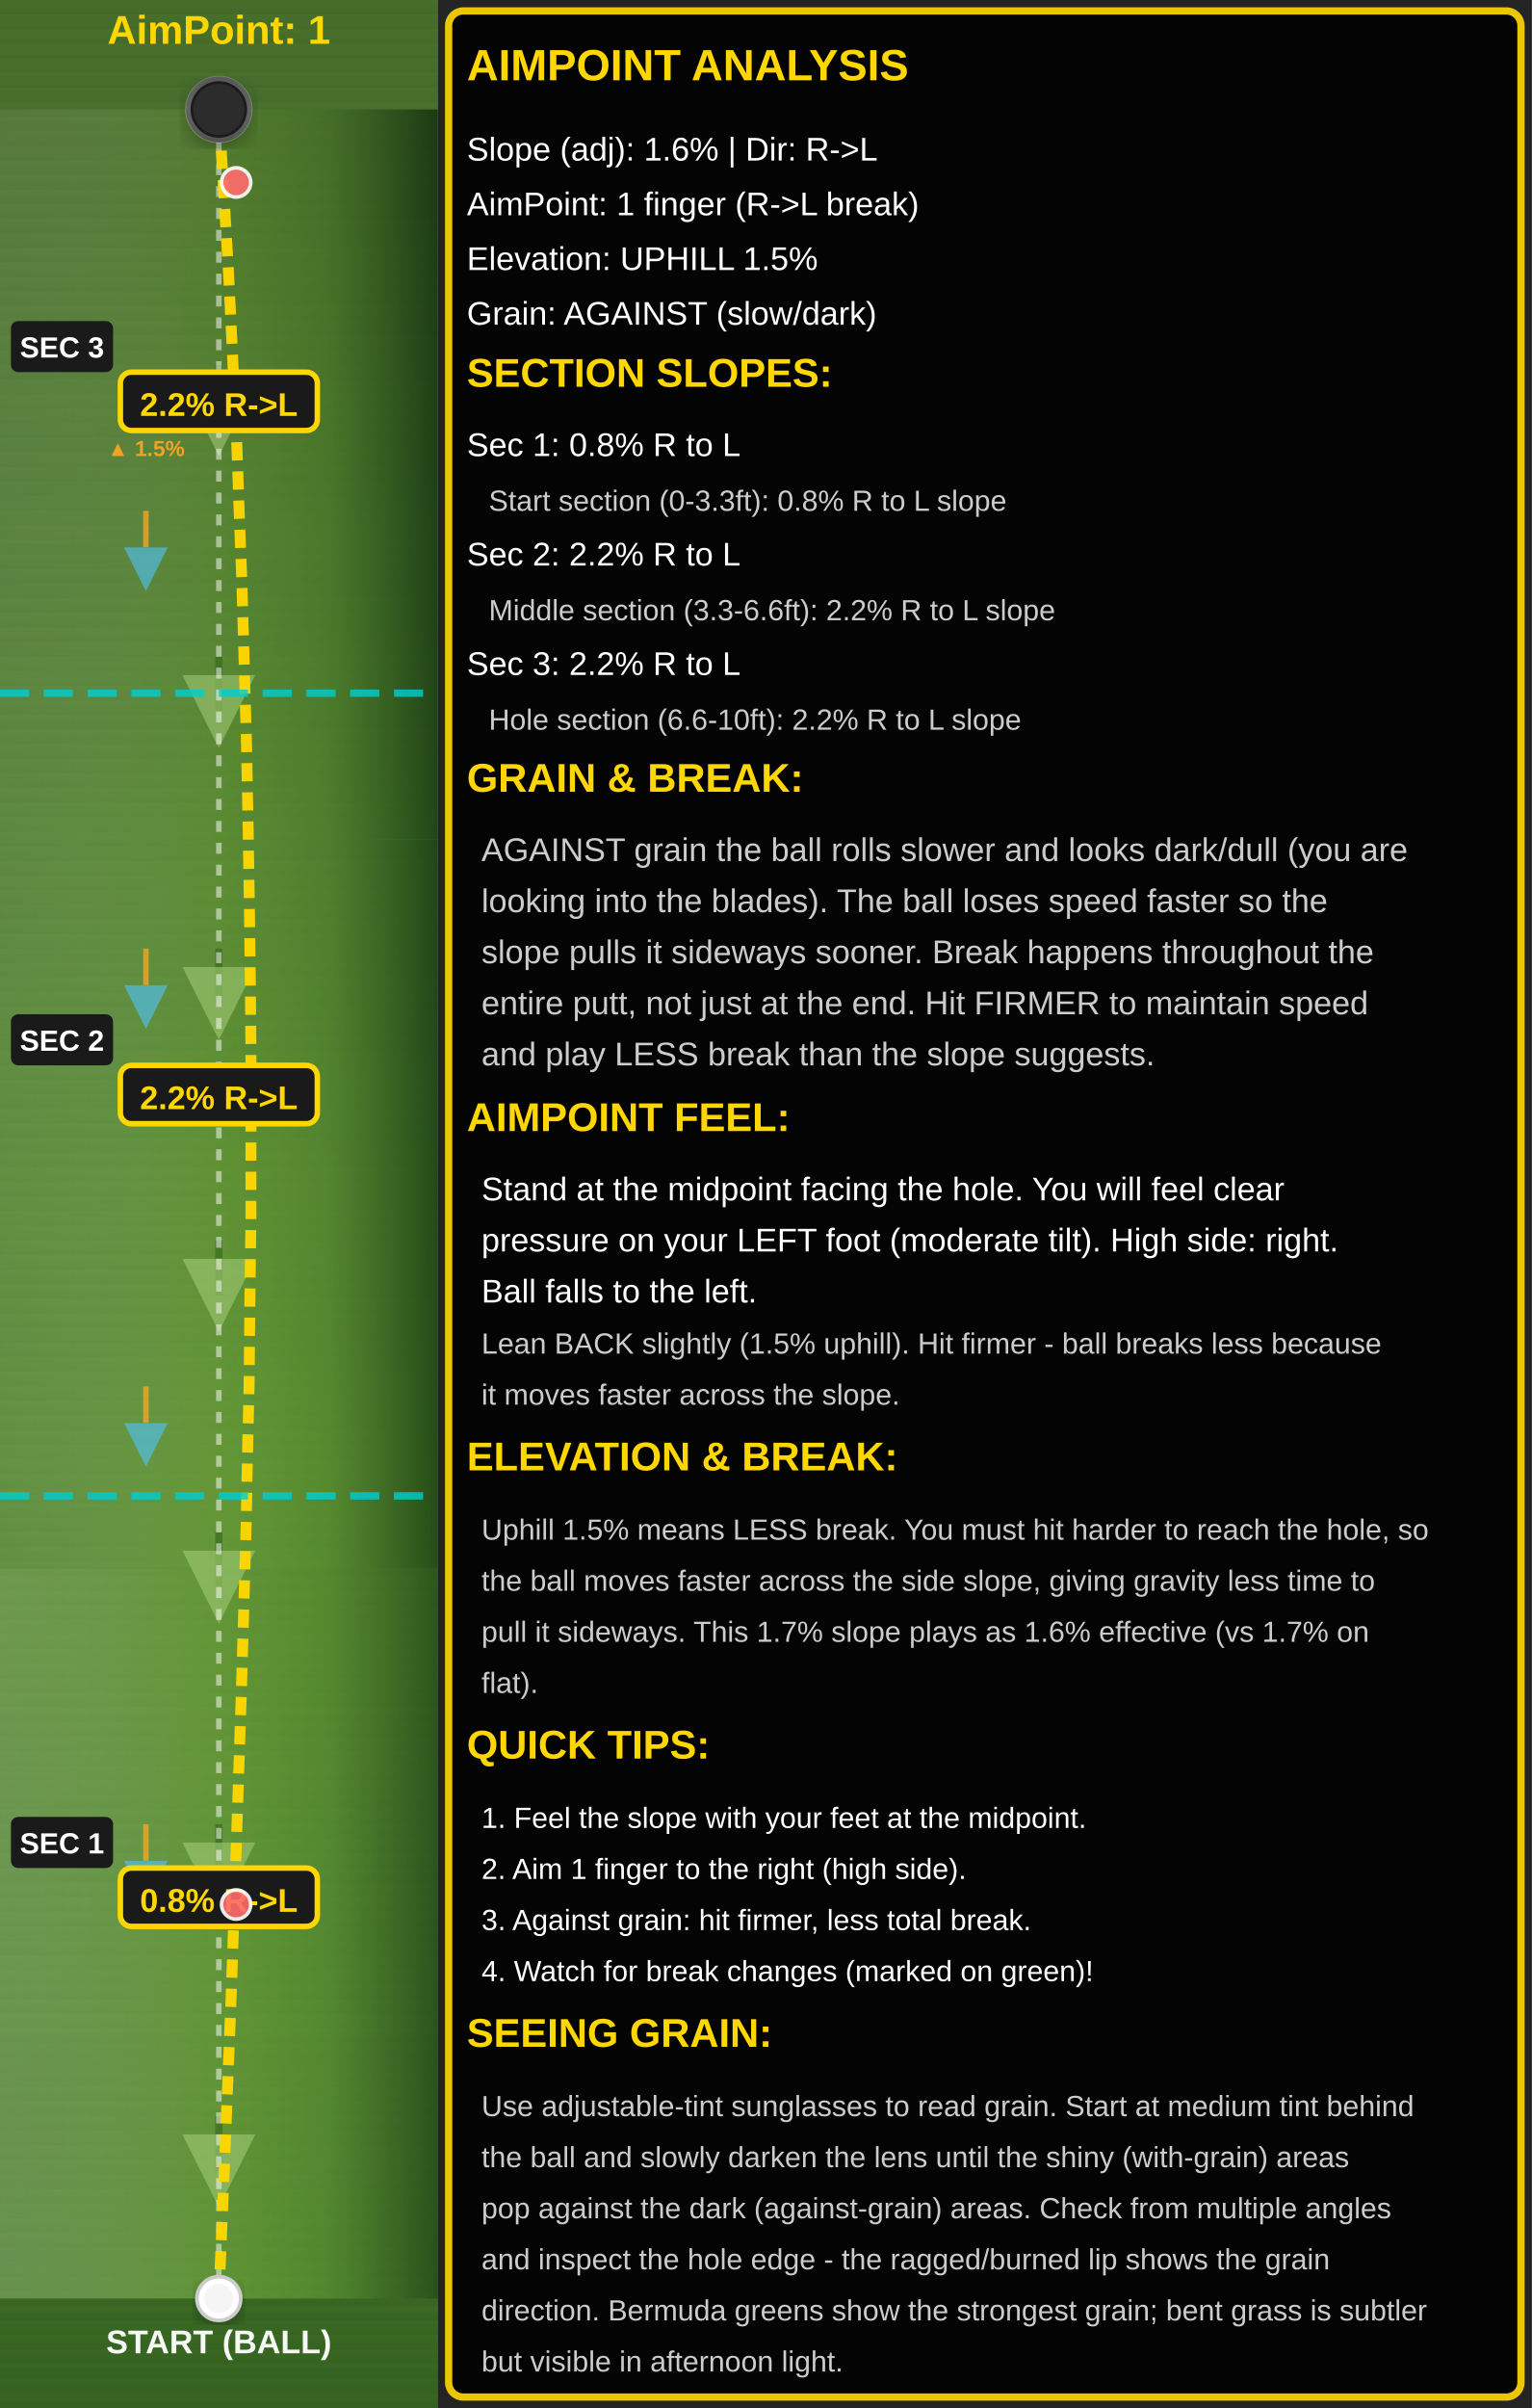
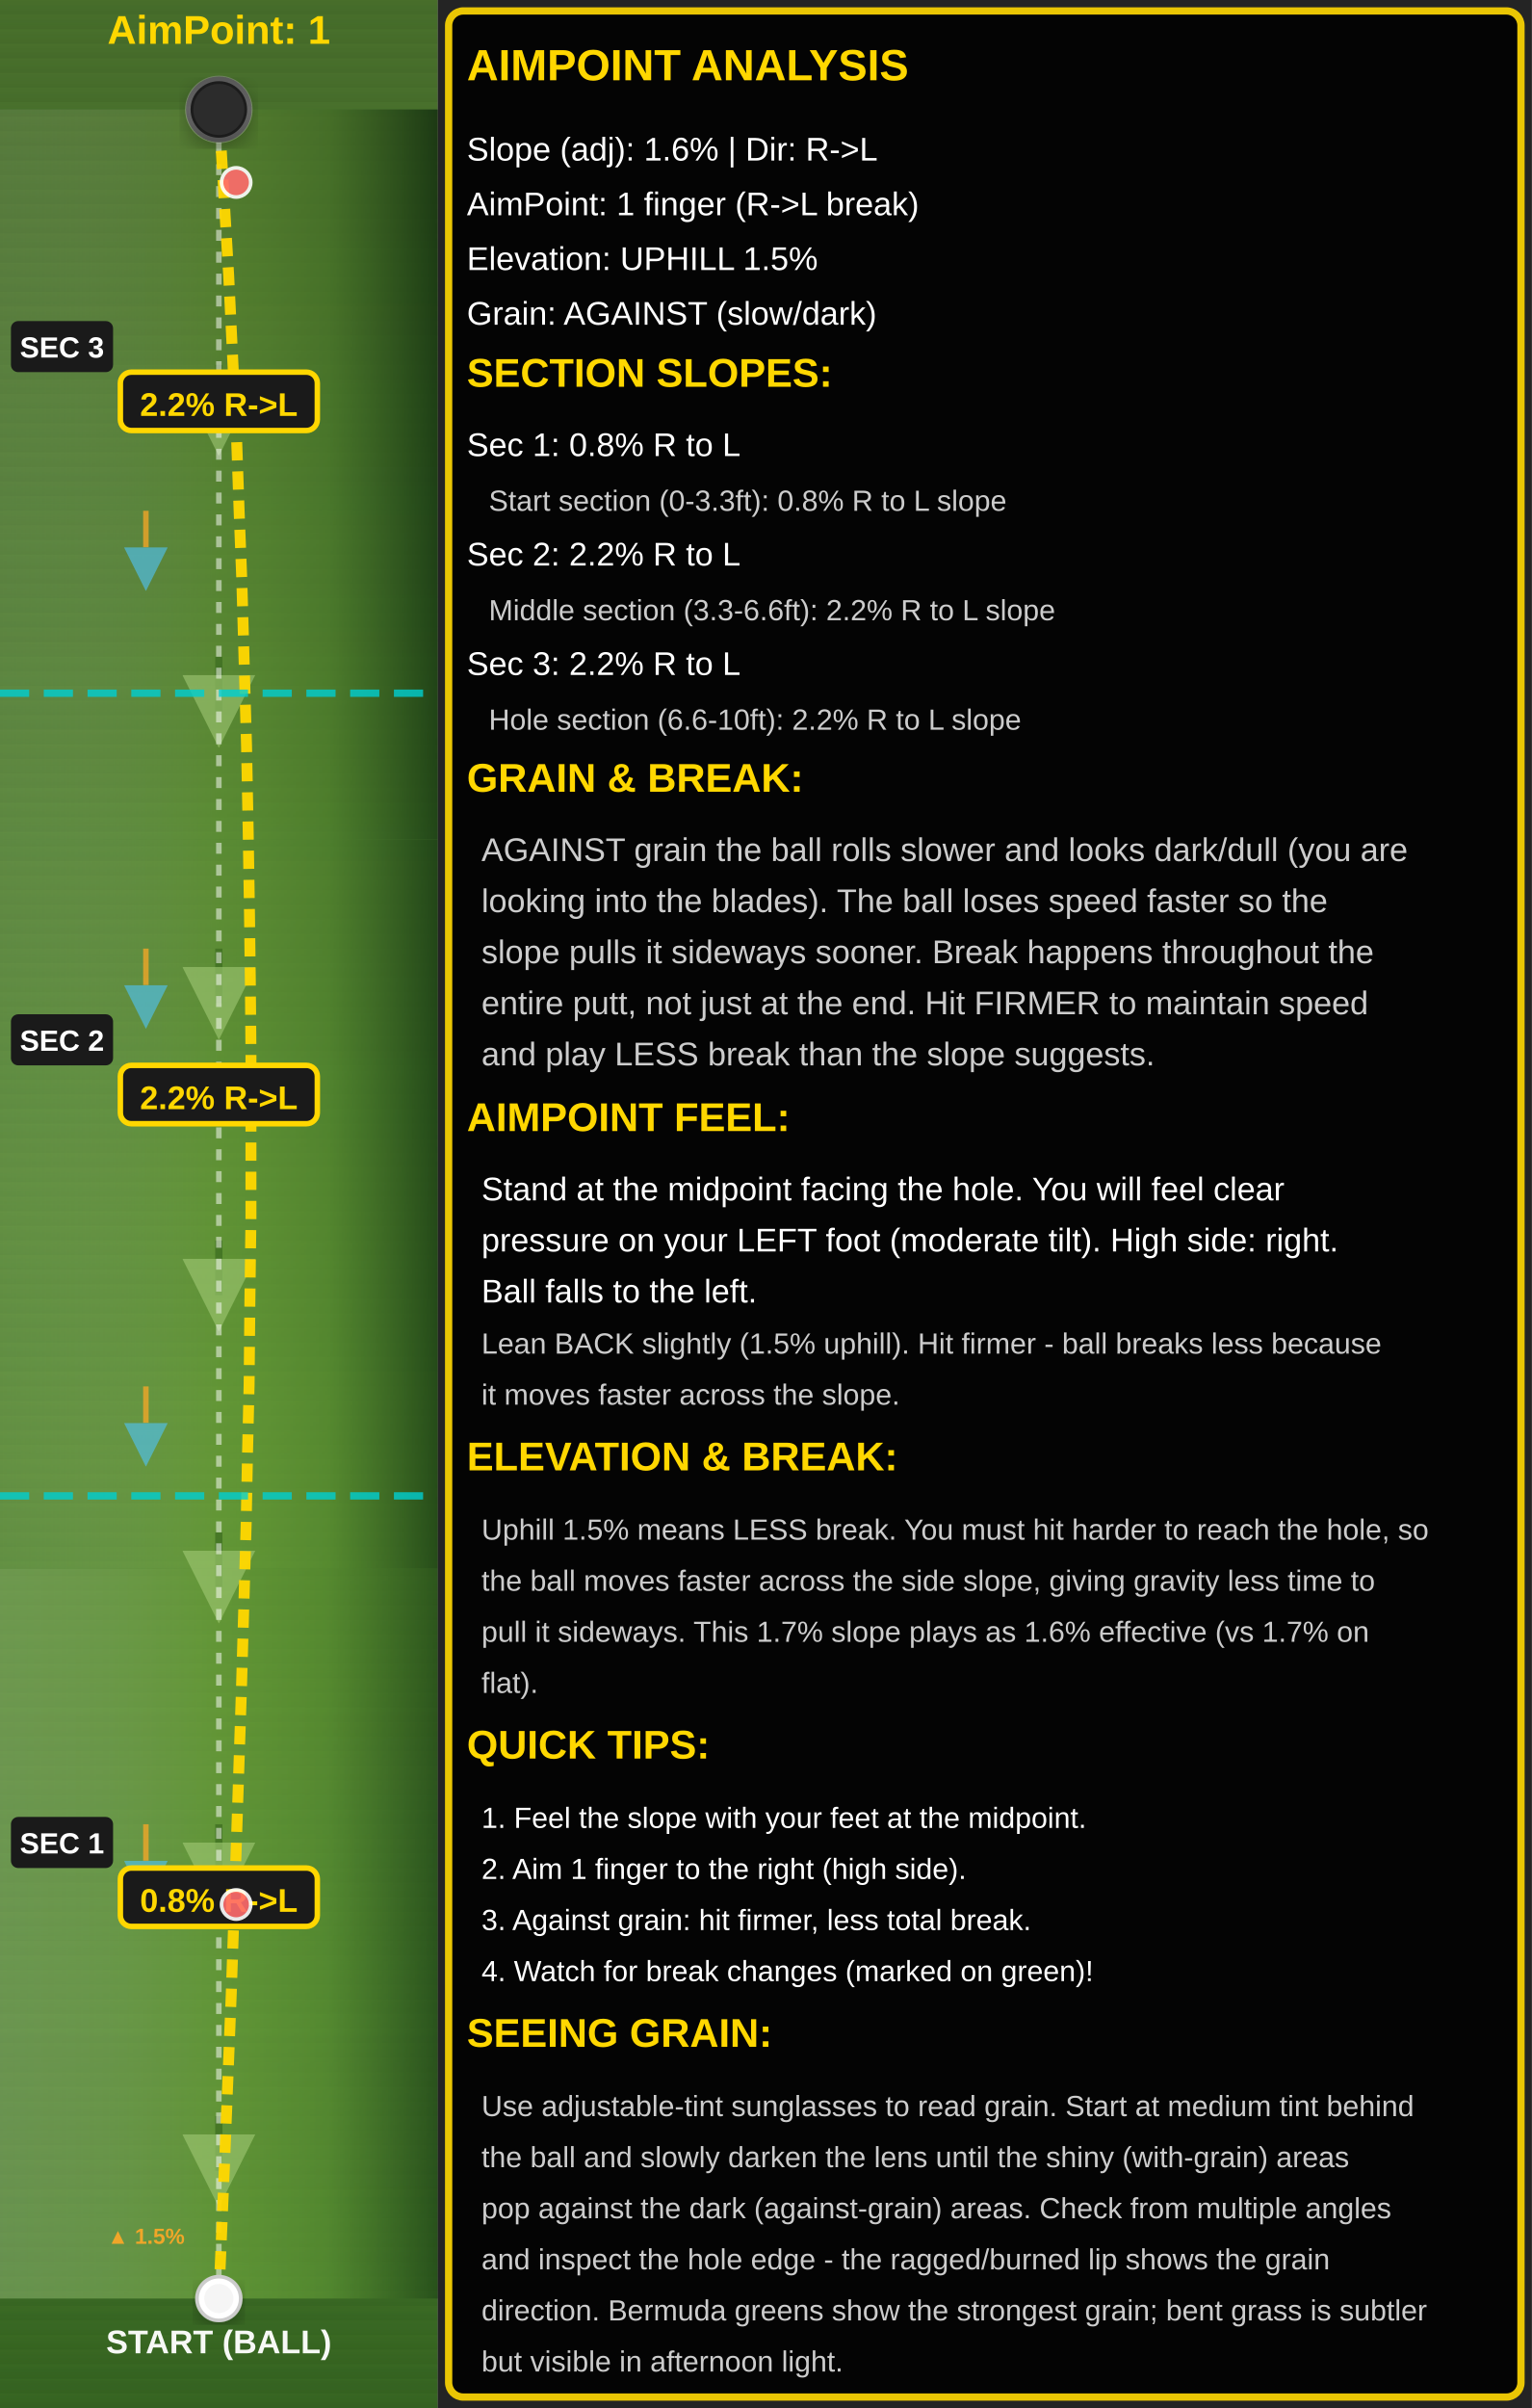
<svg xmlns="http://www.w3.org/2000/svg" width="420" height="660">
  <defs>
    <linearGradient id="baseGreen" x1="0%" y1="0%" x2="0%" y2="100%">
      <stop offset="0%" style="stop-color:#689F38;stop-opacity:1" />
      <stop offset="50%" style="stop-color:#558B2F;stop-opacity:1" />
      <stop offset="100%" style="stop-color:#4A7C27;stop-opacity:1" />
    </linearGradient>
    <linearGradient id="grainGradient" x1="0%" y1="0%" x2="0%" y2="100%">
      <stop offset="0%" style="stop-color:#0D1F0A;stop-opacity:0.7" />
      <stop offset="30%" style="stop-color:#1B3D14;stop-opacity:0.6" />
      <stop offset="60%" style="stop-color:#2E5A1F;stop-opacity:0.45" />
      <stop offset="100%" style="stop-color:#3E7B2F;stop-opacity:0.3" />
    </linearGradient>
    <linearGradient id="elevationGradient" x1="0%" y1="0%" x2="0%" y2="100%">
      <stop offset="0%" style="stop-color:#AED581;stop-opacity:0.22" />
      <stop offset="50%" style="stop-color:#689F38;stop-opacity:0.49" />
      <stop offset="100%" style="stop-color:#1B3D14;stop-opacity:0.75" />
    </linearGradient>
    <linearGradient id="breakGradientSec1" x1="0%" y1="0%" x2="100%" y2="0%">
      <stop offset="0%" style="stop-color:#C5E1A5;stop-opacity:0.41" />
      <stop offset="25%" style="stop-color:#AED581;stop-opacity:0.472" />
      <stop offset="50%" style="stop-color:#8BC34A;stop-opacity:0.565" />
      <stop offset="75%" style="stop-color:#689F38;stop-opacity:0.642" />
      <stop offset="100%" style="stop-color:#1B3D14;stop-opacity:0.72" />
    </linearGradient>
    <linearGradient id="breakGradientSec2" x1="0%" y1="0%" x2="100%" y2="0%">
      <stop offset="0%" style="stop-color:#C5E1A5;stop-opacity:0.284" />
      <stop offset="25%" style="stop-color:#AED581;stop-opacity:0.405" />
      <stop offset="50%" style="stop-color:#8BC34A;stop-opacity:0.586" />
      <stop offset="75%" style="stop-color:#689F38;stop-opacity:0.737" />
      <stop offset="100%" style="stop-color:#1B3D14;stop-opacity:0.888" />
    </linearGradient>
    <linearGradient id="breakGradientSec3" x1="0%" y1="0%" x2="100%" y2="0%">
      <stop offset="0%" style="stop-color:#C5E1A5;stop-opacity:0.284" />
      <stop offset="25%" style="stop-color:#AED581;stop-opacity:0.405" />
      <stop offset="50%" style="stop-color:#8BC34A;stop-opacity:0.586" />
      <stop offset="75%" style="stop-color:#689F38;stop-opacity:0.737" />
      <stop offset="100%" style="stop-color:#1B3D14;stop-opacity:0.888" />
    </linearGradient>
    <linearGradient id="holeGrainGradient" x1="50%" y1="0%" x2="50%" y2="100%">
      <stop offset="0%" style="stop-color:#999999;stop-opacity:0.6" />
      <stop offset="50%" style="stop-color:#CCCCCC;stop-opacity:0.5" />
      <stop offset="100%" style="stop-color:#FFFFFF;stop-opacity:0.3" />
    </linearGradient>
    <filter id="shadow">
      <feDropShadow dx="0" dy="2" stdDeviation="3" flood-opacity="0.3" />
    </filter>
    <marker id="arrowhead-grain" markerWidth="10" markerHeight="10" refX="5" refY="5" orient="auto">
      <polygon points="0,0 10,5 0,10" fill="#AED581" opacity="0.7" />
    </marker>
    <marker id="arrowhead-elev-up" markerWidth="8" markerHeight="8" refX="4" refY="8" orient="0">
      <polygon points="4,0 8,8 0,8" fill="#FFA726" opacity="0.85" />
    </marker>
    <marker id="arrowhead-elev-down" markerWidth="8" markerHeight="8" refX="4" refY="0" orient="0">
      <polygon points="0,0 8,0 4,8" fill="#4FC3F7" opacity="0.85" />
    </marker>
    <pattern id="grassTexture" x="0" y="0" width="4" height="4" patternUnits="userSpaceOnUse">
      <rect width="4" height="4" fill="url(#baseGreen)" opacity="0.95" />
      <line x1="0" y1="2" x2="4" y2="2" stroke="#5A9B3F" stroke-width="0.5" opacity="0.3" />
    </pattern>
  </defs>
  <rect width="120" height="660" fill="url(#baseGreen)" />
  <rect width="120" height="660" fill="url(#grassTexture)" opacity="0.3" />
  <rect width="120" height="660" fill="url(#elevationGradient)" opacity="0.7" />
  <rect x="0" y="430.0" width="120" height="200.0" fill="url(#breakGradientSec1)" opacity="1.0" />
  <rect x="0" y="230.0" width="120" height="200.0" fill="url(#breakGradientSec2)" opacity="1.0" />
  <rect x="0" y="30" width="120" height="200.0" fill="url(#breakGradientSec3)" opacity="1.0" />
  <rect width="120" height="660" fill="url(#grainGradient)" opacity="0.6" />
  <line x1="60.0" y1="100" x2="60.0" y2="115" stroke="#3A6B1F" stroke-width="2" opacity="0.7" marker-end="url(#arrowhead-grain)" />
  <line x1="60.0" y1="180" x2="60.0" y2="195" stroke="#3A6B1F" stroke-width="2" opacity="0.7" marker-end="url(#arrowhead-grain)" />
  <line x1="60.0" y1="260" x2="60.0" y2="275" stroke="#3A6B1F" stroke-width="2" opacity="0.7" marker-end="url(#arrowhead-grain)" />
  <line x1="60.0" y1="340" x2="60.0" y2="355" stroke="#3A6B1F" stroke-width="2" opacity="0.7" marker-end="url(#arrowhead-grain)" />
  <line x1="60.0" y1="420" x2="60.0" y2="435" stroke="#3A6B1F" stroke-width="2" opacity="0.7" marker-end="url(#arrowhead-grain)" />
  <line x1="60.0" y1="500" x2="60.0" y2="515" stroke="#3A6B1F" stroke-width="2" opacity="0.7" marker-end="url(#arrowhead-grain)" />
  <line x1="60.0" y1="580" x2="60.0" y2="595" stroke="#3A6B1F" stroke-width="2" opacity="0.7" marker-end="url(#arrowhead-grain)" />
  <line x1="40.0" y1="140" x2="40.0" y2="150" stroke="#FFA726" stroke-width="1.5" opacity="0.72" marker-end="url(#arrowhead-elev-down)" />
  <line x1="40.0" y1="260" x2="40.0" y2="270" stroke="#FFA726" stroke-width="1.5" opacity="0.72" marker-end="url(#arrowhead-elev-down)" />
  <line x1="40.0" y1="380" x2="40.0" y2="390" stroke="#FFA726" stroke-width="1.5" opacity="0.72" marker-end="url(#arrowhead-elev-down)" />
  <line x1="40.0" y1="500" x2="40.0" y2="510" stroke="#FFA726" stroke-width="1.5" opacity="0.72" marker-end="url(#arrowhead-elev-down)" />
-   <text x="40.0" y="125" font-family="Arial, sans-serif" font-size="6" fill="#FFA726" text-anchor="middle" font-weight="bold" opacity="0.9">▲ 1.5%</text>
+   <text x="40.0" y="615" font-family="Arial, sans-serif" font-size="6" fill="#FFA726" text-anchor="middle" font-weight="bold" opacity="0.9">▲ 1.5%</text>
  <line x1="60.0" y1="630" x2="60.0" y2="30.0" stroke="#FFFFFF" stroke-width="1.5" stroke-dasharray="3,3" opacity="0.5" />
  <path d="M 60.0 630.0 C 60.5 617.5, 61.1 604.6, 61.6 592.0 C 62.2 577.0, 62.8 561.5, 63.4 546.5 C 63.8 533.9, 64.3 521.0, 64.7 508.5 C 65.2 493.4, 65.7 477.9, 66.2 462.9 C 66.6 447.9, 67.1 432.4, 67.5 417.3 C 67.7 404.8, 68.0 391.9, 68.3 379.4 C 68.4 364.3, 68.6 348.8, 68.8 333.8 C 68.8 318.8, 68.8 303.3, 68.8 288.2 C 68.7 275.7, 68.6 262.8, 68.4 250.3 C 68.2 235.2, 67.9 219.7, 67.6 204.7 C 67.2 189.6, 66.7 174.2, 66.3 159.1 C 65.8 146.6, 65.3 133.7, 64.9 121.1 C 64.2 106.1, 63.4 90.6, 62.7 75.6 C 61.8 60.5, 60.9 45.0, 60.0 30.0" stroke="#FFD700" stroke-width="3" fill="none" stroke-dasharray="5,3" opacity="0.95" />
  <line x1="0" y1="410.0" x2="120" y2="410.0" stroke="#00CED1" stroke-width="2" opacity="0.8" stroke-dasharray="8,4" />
  <line x1="0" y1="190.0" x2="120" y2="190.0" stroke="#00CED1" stroke-width="2" opacity="0.8" stroke-dasharray="8,4" />
  <rect x="3" y="498.0" width="28" height="14" fill="#1A1A1A" rx="2" />
  <text x="17" y="508.0" font-family="Arial, sans-serif" font-size="8" fill="#FFFFFF" text-anchor="middle" font-weight="bold">SEC 1</text>
  <rect x="33.0" y="512.0" width="54" height="16" fill="#1A1A1A" rx="3" stroke="#FFD700" stroke-width="1.5" />
  <text x="60.0" y="524.0" font-family="Arial, sans-serif" font-size="9" fill="#FFD700" text-anchor="middle" font-weight="bold">0.8% R-&gt;L</text>
  <rect x="3" y="278.0" width="28" height="14" fill="#1A1A1A" rx="2" />
  <text x="17" y="288.0" font-family="Arial, sans-serif" font-size="8" fill="#FFFFFF" text-anchor="middle" font-weight="bold">SEC 2</text>
  <rect x="33.0" y="292.0" width="54" height="16" fill="#1A1A1A" rx="3" stroke="#FFD700" stroke-width="1.5" />
  <text x="60.0" y="304.0" font-family="Arial, sans-serif" font-size="9" fill="#FFD700" text-anchor="middle" font-weight="bold">2.2% R-&gt;L</text>
  <rect x="3" y="88.0" width="28" height="14" fill="#1A1A1A" rx="2" />
  <text x="17" y="98.0" font-family="Arial, sans-serif" font-size="8" fill="#FFFFFF" text-anchor="middle" font-weight="bold">SEC 3</text>
  <rect x="33.0" y="102.0" width="54" height="16" fill="#1A1A1A" rx="3" stroke="#FFD700" stroke-width="1.5" />
  <text x="60.0" y="114.0" font-family="Arial, sans-serif" font-size="9" fill="#FFD700" text-anchor="middle" font-weight="bold">2.2% R-&gt;L</text>
  <circle cx="64.739" cy="522" r="4" fill="#FF6B6B" opacity="0.9" stroke="#FFFFFF" stroke-width="1" />
  <circle cx="64.739" cy="50" r="4" fill="#FF6B6B" opacity="0.9" stroke="#FFFFFF" stroke-width="1" />
  <text x="60.0" y="12" font-family="Arial, sans-serif" font-size="11" fill="#FFD700" text-anchor="middle" font-weight="bold">AimPoint: 1</text>
  <circle cx="60.0" cy="30.0" r="9" fill="#1A1A1A" filter="url(#shadow)" />
  <circle cx="60.0" cy="30.0" r="7" fill="#2C2C2C" />
  <circle cx="60.0" cy="30.0" r="8.5" fill="none" stroke="url(#holeGrainGradient)" stroke-width="1.5" opacity="0.8" />
  <circle cx="60.0" cy="630" r="6" fill="#FFFFFF" stroke="#CCCCCC" stroke-width="1" filter="url(#shadow)" />
  <circle cx="60.0" cy="630" r="4" fill="#F5F5F5" />
  <text x="60.0" y="645" font-family="Arial, sans-serif" font-size="9" fill="#FFFFFF" text-anchor="middle" font-weight="bold" opacity="0.95">START (BALL)</text>
  <rect x="120" y="0" width="300" height="660" fill="#1A1A1A" opacity="0.95" />
  <rect x="123" y="3" width="294" height="654" fill="#000000" opacity="0.9" rx="4" stroke="#FFD700" stroke-width="2" />
  <text x="128" y="22" font-family="Arial, sans-serif" font-size="12" fill="#FFD700" font-weight="bold">AIMPOINT ANALYSIS</text>
  <text x="128" y="44" font-family="Arial, sans-serif" font-size="9" fill="#FFFFFF">Slope (adj): 1.6%  |  Dir: R-&gt;L</text>
  <text x="128" y="59" font-family="Arial, sans-serif" font-size="9" fill="#FFFFFF">AimPoint: 1 finger (R-&gt;L break)</text>
  <text x="128" y="74" font-family="Arial, sans-serif" font-size="9" fill="#FFFFFF">Elevation: UPHILL 1.5%</text>
  <text x="128" y="89" font-family="Arial, sans-serif" font-size="9" fill="#FFFFFF">Grain: AGAINST (slow/dark)</text>
  <text x="128" y="106" font-family="Arial, sans-serif" font-size="11" fill="#FFD700" font-weight="bold">SECTION SLOPES:</text>
  <text x="128" y="125" font-family="Arial, sans-serif" font-size="9" fill="#FFFFFF">Sec 1: 0.8% R to L</text>
  <text x="134" y="140" font-family="Arial, sans-serif" font-size="8" fill="#CCCCCC">Start section (0-3.3ft): 0.8% R to L slope</text>
  <text x="128" y="155" font-family="Arial, sans-serif" font-size="9" fill="#FFFFFF">Sec 2: 2.2% R to L</text>
  <text x="134" y="170" font-family="Arial, sans-serif" font-size="8" fill="#CCCCCC">Middle section (3.3-6.6ft): 2.2% R to L slope</text>
  <text x="128" y="185" font-family="Arial, sans-serif" font-size="9" fill="#FFFFFF">Sec 3: 2.2% R to L</text>
  <text x="134" y="200" font-family="Arial, sans-serif" font-size="8" fill="#CCCCCC">Hole section (6.6-10ft): 2.2% R to L slope</text>
  <text x="128" y="217" font-family="Arial, sans-serif" font-size="11" fill="#FFD700" font-weight="bold">GRAIN &amp; BREAK:</text>
  <text x="132" y="236" font-family="Arial, sans-serif" font-size="9" fill="#CCCCCC">AGAINST grain the ball rolls slower and looks dark/dull (you are</text>
  <text x="132" y="250" font-family="Arial, sans-serif" font-size="9" fill="#CCCCCC">looking into the blades). The ball loses speed faster so the</text>
  <text x="132" y="264" font-family="Arial, sans-serif" font-size="9" fill="#CCCCCC">slope pulls it sideways sooner. Break happens throughout the</text>
  <text x="132" y="278" font-family="Arial, sans-serif" font-size="9" fill="#CCCCCC">entire putt, not just at the end. Hit FIRMER to maintain speed</text>
  <text x="132" y="292" font-family="Arial, sans-serif" font-size="9" fill="#CCCCCC">and play LESS break than the slope suggests.</text>
  <text x="128" y="310" font-family="Arial, sans-serif" font-size="11" fill="#FFD700" font-weight="bold">AIMPOINT FEEL:</text>
  <text x="132" y="329" font-family="Arial, sans-serif" font-size="9" fill="#FFFFFF">Stand at the midpoint facing the hole. You will feel clear</text>
  <text x="132" y="343" font-family="Arial, sans-serif" font-size="9" fill="#FFFFFF">pressure on your LEFT foot (moderate tilt). High side: right.</text>
  <text x="132" y="357" font-family="Arial, sans-serif" font-size="9" fill="#FFFFFF">Ball falls to the left.</text>
  <text x="132" y="371" font-family="Arial, sans-serif" font-size="8" fill="#CCCCCC">Lean BACK slightly (1.5% uphill). Hit firmer - ball breaks less because</text>
  <text x="132" y="385" font-family="Arial, sans-serif" font-size="8" fill="#CCCCCC">it moves faster across the slope.</text>
  <text x="128" y="403" font-family="Arial, sans-serif" font-size="11" fill="#FFD700" font-weight="bold">ELEVATION &amp; BREAK:</text>
  <text x="132" y="422" font-family="Arial, sans-serif" font-size="8" fill="#CCCCCC">Uphill 1.5% means LESS break. You must hit harder to reach the hole, so</text>
  <text x="132" y="436" font-family="Arial, sans-serif" font-size="8" fill="#CCCCCC">the ball moves faster across the side slope, giving gravity less time to</text>
  <text x="132" y="450" font-family="Arial, sans-serif" font-size="8" fill="#CCCCCC">pull it sideways. This 1.7% slope plays as 1.6% effective (vs 1.7% on</text>
  <text x="132" y="464" font-family="Arial, sans-serif" font-size="8" fill="#CCCCCC">flat).</text>
  <text x="128" y="482" font-family="Arial, sans-serif" font-size="11" fill="#FFD700" font-weight="bold">QUICK TIPS:</text>
  <text x="132" y="501" font-family="Arial, sans-serif" font-size="8" fill="#FFFFFF">1. Feel the slope with your feet at the midpoint.</text>
  <text x="132" y="515" font-family="Arial, sans-serif" font-size="8" fill="#FFFFFF">2. Aim 1 finger to the right (high side).</text>
  <text x="132" y="529" font-family="Arial, sans-serif" font-size="8" fill="#FFFFFF">3. Against grain: hit firmer, less total break.</text>
  <text x="132" y="543" font-family="Arial, sans-serif" font-size="8" fill="#FFFFFF">4. Watch for break changes (marked on green)!</text>
  <text x="128" y="561" font-family="Arial, sans-serif" font-size="11" fill="#FFD700" font-weight="bold">SEEING GRAIN:</text>
  <text x="132" y="580" font-family="Arial, sans-serif" font-size="8" fill="#CCCCCC">Use adjustable-tint sunglasses to read grain. Start at medium tint behind</text>
  <text x="132" y="594" font-family="Arial, sans-serif" font-size="8" fill="#CCCCCC">the ball and slowly darken the lens until the shiny (with-grain) areas</text>
  <text x="132" y="608" font-family="Arial, sans-serif" font-size="8" fill="#CCCCCC">pop against the dark (against-grain) areas. Check from multiple angles</text>
  <text x="132" y="622" font-family="Arial, sans-serif" font-size="8" fill="#CCCCCC">and inspect the hole edge - the ragged/burned lip shows the grain</text>
  <text x="132" y="636" font-family="Arial, sans-serif" font-size="8" fill="#CCCCCC">direction. Bermuda greens show the strongest grain; bent grass is subtler</text>
  <text x="132" y="650" font-family="Arial, sans-serif" font-size="8" fill="#CCCCCC">but visible in afternoon light.</text>
</svg>
